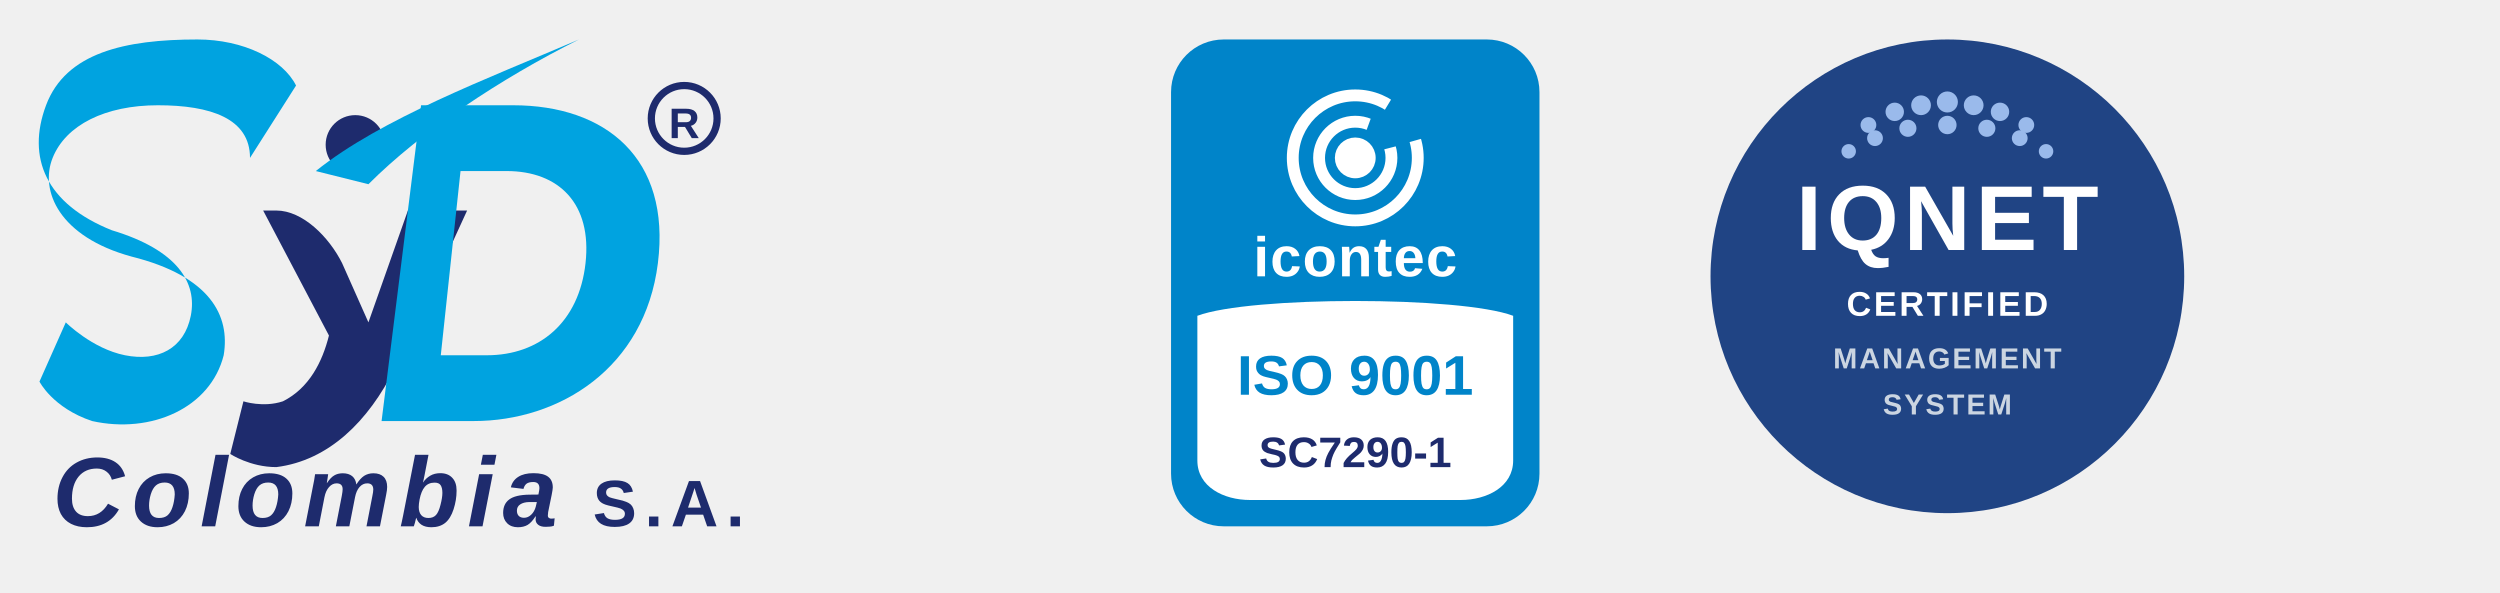
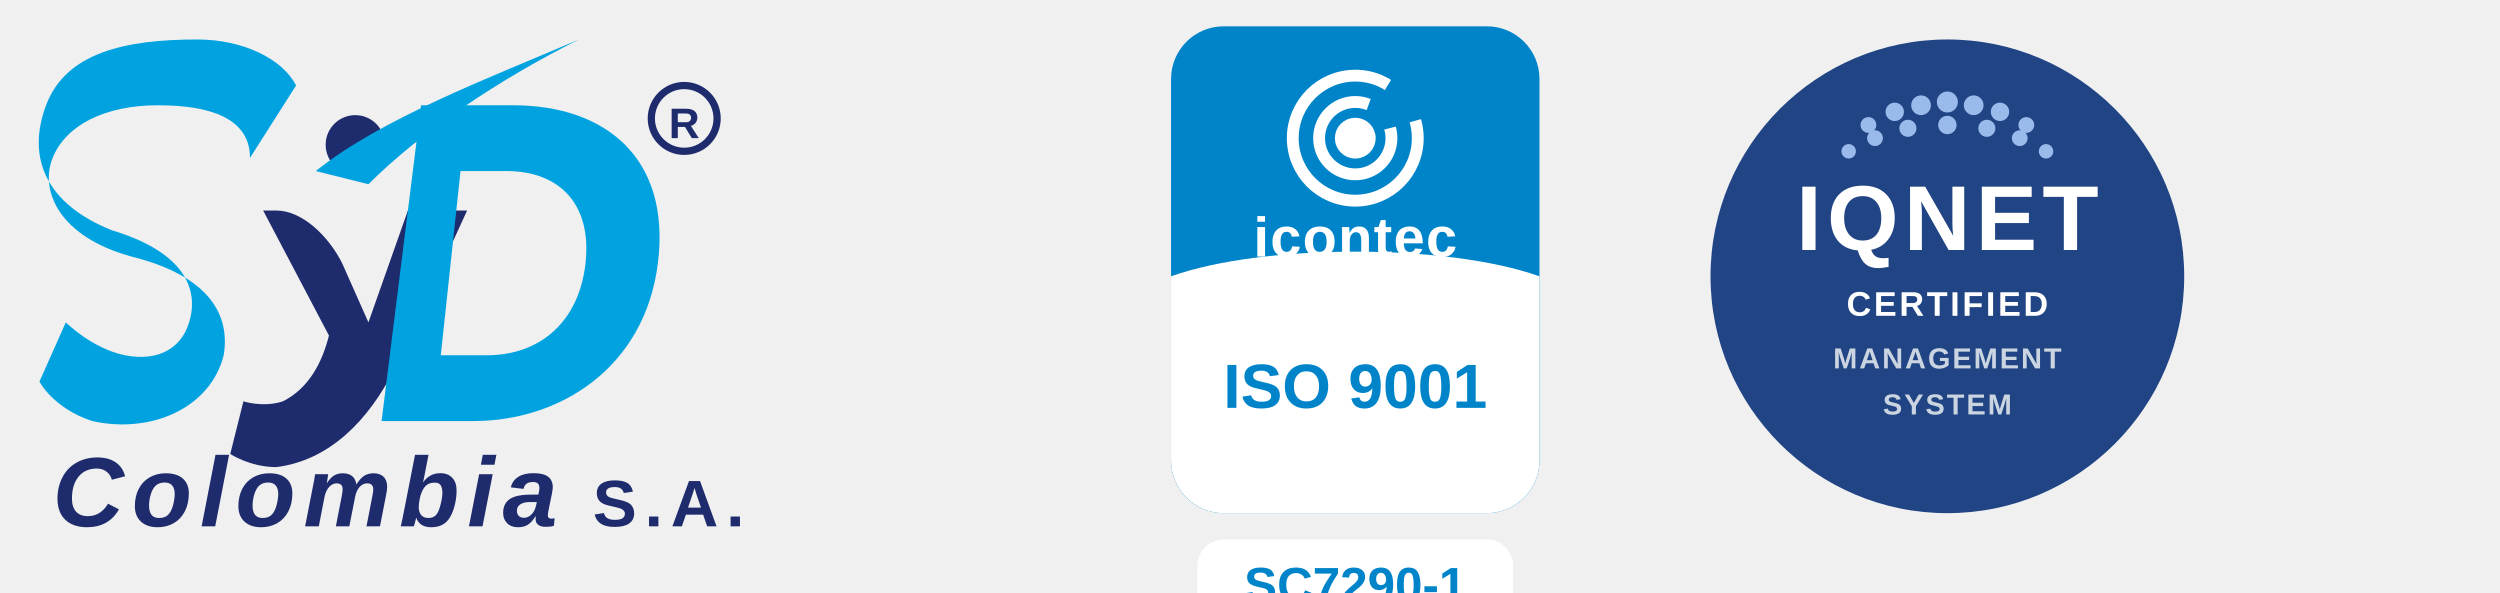
<svg xmlns="http://www.w3.org/2000/svg" viewBox="0 0 380 90" width="380" height="90" fill="none">
  <g transform="translate(6, 6)">
    <path d="M 32 18 C 32 12 26 10 18 10 C 10 10 4 13 2 18 C 0 23 3 30 14 33 C 26 36 29 42 28 48 C 26 56 17 60 8 58 C 2 56 0 52 0 52 L 4 43 C 4 43 8 47 13 48 C 18 49 22 47 23 42 C 24 37 21 32 11 29 C 1 25 -2 18 1 10 C 4 2 13 0 24 0 C 31 0 37 3 39 7 Z" fill="#00A3E0" />
    <circle cx="48" cy="16" r="4.5" fill="#1E2B6D" />
    <path d="M 36 26 C 40 26 44 30 46 34 L 50 43 L 56 26 L 65 26 L 54 50 C 50 58 44 64 36 65 C 32 65 29 63 29 63 L 31 55 C 31 55 34 56 37 55 C 41 53 43 49 44 45 L 34 26 Z" fill="#1E2B6D" />
    <path d="M 42 20 C 52 12 68 6 82 0 C 70 6 58 14 50 22 Z" fill="#00A3E0" />
    <path d="M 58 10 L 72 10 C 86 10 96 18 94 34 C 92 50 79 58 66 58 L 52 58 Z M 64 20 L 61 48 L 68 48 C 76 48 82 43 83 34 C 84 25 79 20 71 20 Z" fill="#00A3E0" />
    <circle cx="98" cy="12" r="5" stroke="#1E2B6D" stroke-width="1.1" fill="none" />
    <text x="98" y="15" font-family="'Segoe UI', Arial, sans-serif" font-size="6.5" font-weight="bold" fill="#1E2B6D" text-anchor="middle">R</text>
    <text x="2" y="74" font-family="'Segoe UI', Arial, sans-serif" font-size="15" font-weight="bold" font-style="italic" fill="#1E2B6D" letter-spacing="1.2">
      Colombia <tspan font-size="10" font-style="normal" font-weight="600">S.A.</tspan>
    </text>
  </g>
-   <g transform="translate(178, 6)">
+   <g transform="translate(178, 4)">
    <rect x="0" y="0" width="56" height="74" rx="8" fill="#0084C9" />
-     <g transform="translate(28, 18)" stroke="#FFFFFF" fill="none" stroke-width="1.8">
+     <g transform="translate(28, 17)" stroke="#FFFFFF" fill="none" stroke-width="1.8">
      <circle cx="0" cy="0" r="9.5" stroke-dasharray="50 7" />
      <circle cx="0" cy="0" r="5.5" stroke-dasharray="28 5" />
      <circle cx="0" cy="0" r="2.2" fill="#FFFFFF" />
    </g>
-     <text x="28" y="36" font-family="'Segoe UI', Arial, sans-serif" font-size="8.5" font-weight="bold" fill="#FFFFFF" text-anchor="middle" letter-spacing="0.2">icontec</text>
-     <path d="M 4 42 C 12 39 44 39 52 42 L 52 64 C 52 68 48 70 44 70 L 12 70 C 8 70 4 68 4 64 Z" fill="#FFFFFF" />
-     <text x="28" y="54" font-family="'Segoe UI', Arial, sans-serif" font-size="8.5" font-weight="bold" fill="#0084C9" text-anchor="middle">ISO 9001</text>
-     <text x="28" y="65" font-family="'Segoe UI', Arial, sans-serif" font-size="6.5" font-weight="bold" fill="#1E2B6D" text-anchor="middle">SC7290-1</text>
+     <text x="28" y="35" font-family="'Segoe UI', Arial, sans-serif" font-size="8.5" font-weight="bold" fill="#FFFFFF" text-anchor="middle" letter-spacing="0.2">icontec</text>
+     <path d="M 0 38 C 14 33 42 33 56 38 L 56 66 C 56 70.4 52.4 74 48 74 L 8 74 C 3.6 74 0 70.4 0 66 Z" fill="#FFFFFF" />
+     <text x="28" y="58" font-family="'Segoe UI', Arial, sans-serif" font-size="9.5" font-weight="bold" fill="#0084C9" text-anchor="middle">ISO 9001</text>
+     <rect x="4" y="78" width="48" height="13" rx="4" fill="#FFFFFF" />
+     <text x="28" y="87.5" font-family="'Segoe UI', Arial, sans-serif" font-size="7.5" font-weight="bold" fill="#0084C9" text-anchor="middle">SC7290-1</text>
  </g>
  <g transform="translate(258, 4)">
    <circle cx="38" cy="38" r="36" fill="#204484" />
    <g fill="#9ABAEB">
      <circle cx="26" cy="15" r="1.2" />
      <circle cx="30" cy="13" r="1.4" />
      <circle cx="34" cy="12" r="1.5" />
      <circle cx="38" cy="11.5" r="1.6" />
      <circle cx="42" cy="12" r="1.5" />
      <circle cx="46" cy="13" r="1.4" />
      <circle cx="50" cy="15" r="1.2" />
      <circle cx="23" cy="19" r="1.1" />
      <circle cx="27" cy="17" r="1.2" />
      <circle cx="32" cy="15.5" r="1.3" />
      <circle cx="38" cy="15" r="1.4" />
      <circle cx="44" cy="15.5" r="1.3" />
      <circle cx="49" cy="17" r="1.2" />
      <circle cx="53" cy="19" r="1.1" />
    </g>
    <text x="38" y="34" font-family="'Segoe UI', Arial, sans-serif" font-size="14" font-weight="900" fill="#FFFFFF" text-anchor="middle" letter-spacing="0.8">IQNET</text>
    <text x="38" y="44" font-family="'Segoe UI', Arial, sans-serif" font-size="5.2" font-weight="bold" fill="#FFFFFF" text-anchor="middle" letter-spacing="0.4">CERTIFIED</text>
    <text x="38" y="52" font-family="'Segoe UI', Arial, sans-serif" font-size="4.4" font-weight="600" fill="#CBD5E1" text-anchor="middle" letter-spacing="0.3">MANAGEMENT</text>
    <text x="38" y="59" font-family="'Segoe UI', Arial, sans-serif" font-size="4.4" font-weight="600" fill="#CBD5E1" text-anchor="middle" letter-spacing="0.3">SYSTEM</text>
  </g>
</svg>
